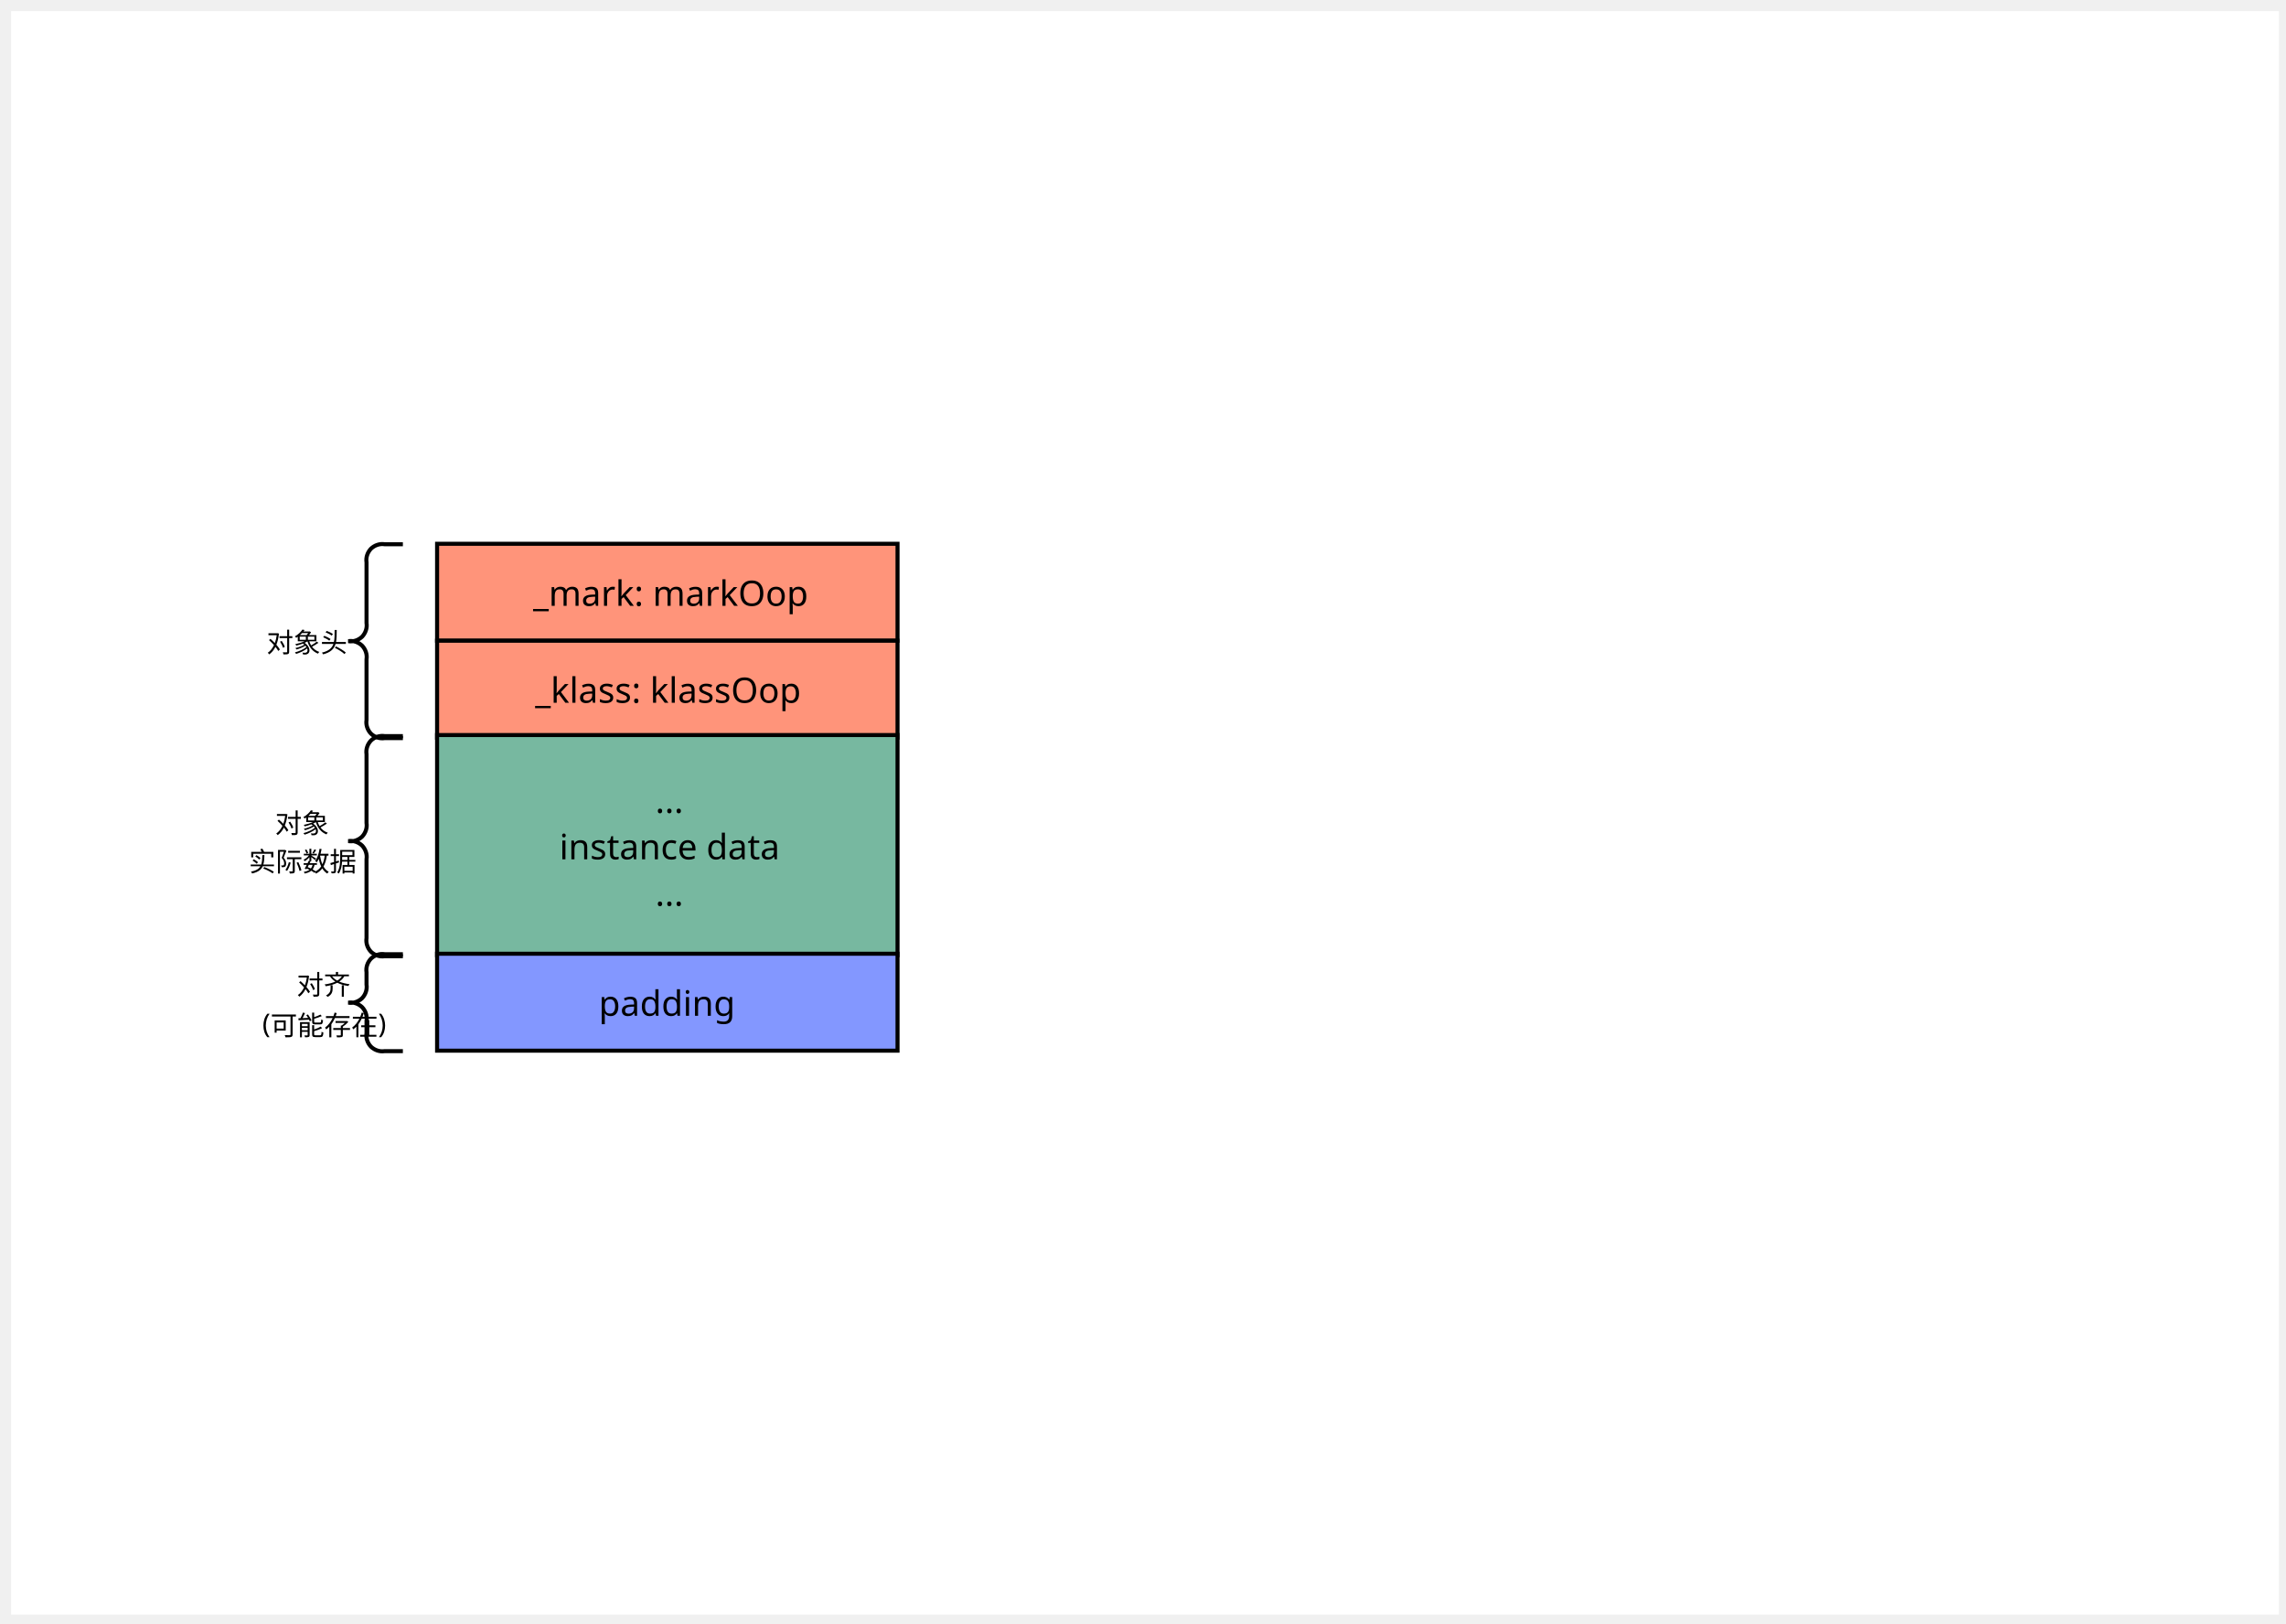
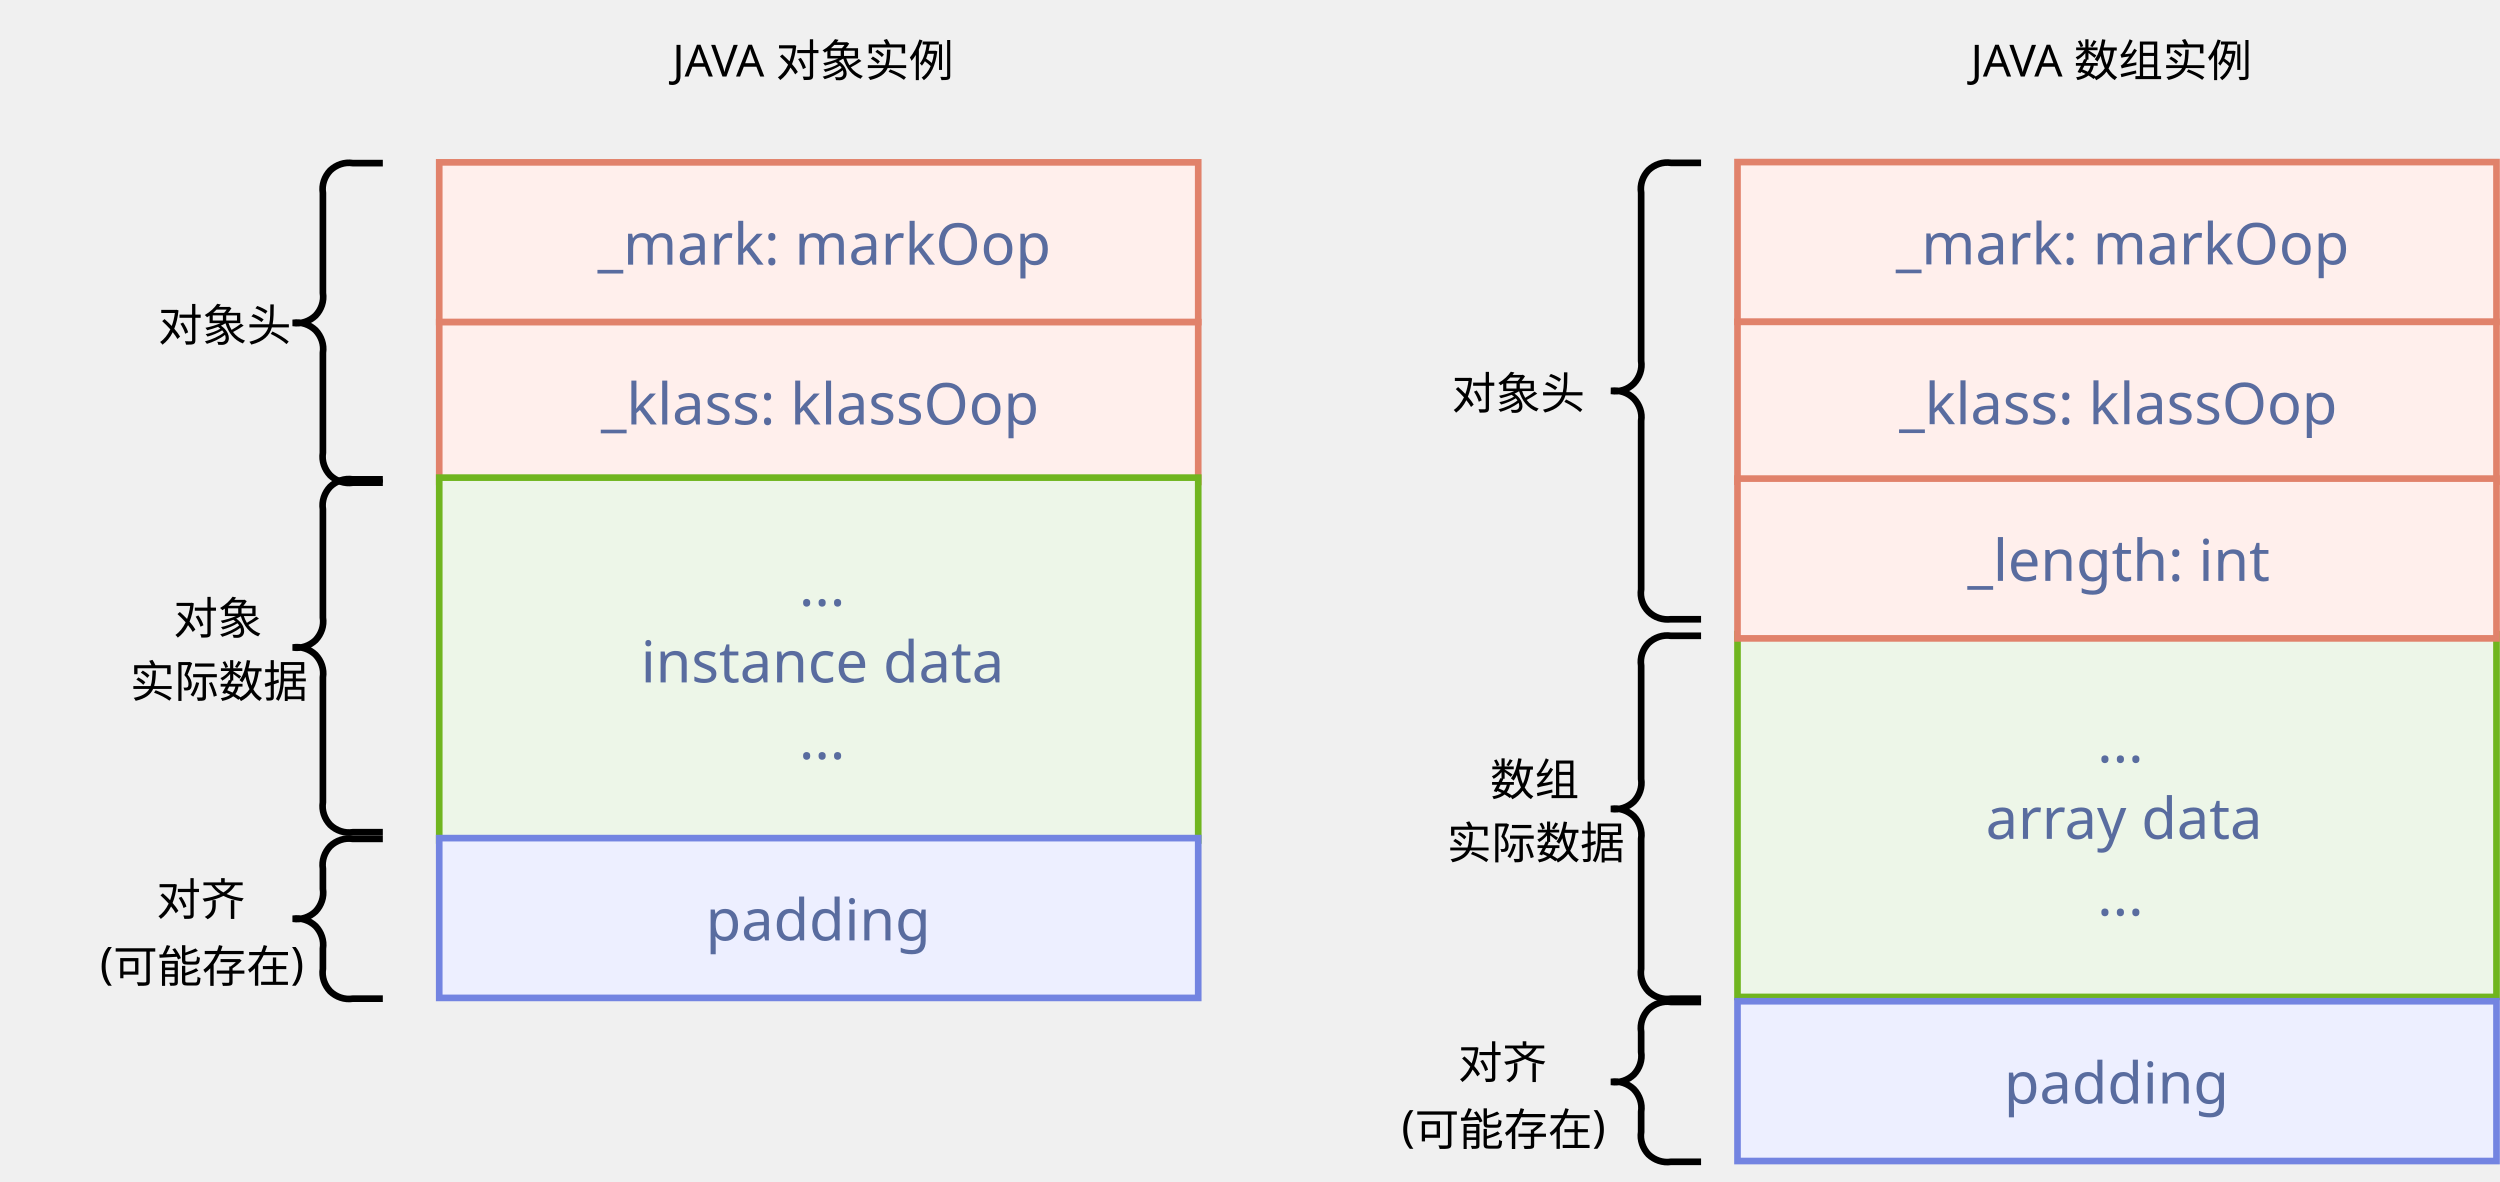
- <svg xmlns="http://www.w3.org/2000/svg" width="1132" viewBox="0 0 1132 804" height="804">
+ <svg xmlns="http://www.w3.org/2000/svg" width="751" viewBox="0 0 751 355" height="355">
  <defs />
-   <g transform="translate(5.5,5.5)" id="page3">
-     <rect width="1123" x="0" y="0" fill="#ffffff" height="794" />
+   <g transform="translate(-79.00,-215.00)">
    <g transform="translate(211,264)" id="group1">
-       <path stroke="#000000" id="shape2" fill="none" stroke-width="2" d="M114.0,24.0L114.0,24.0zM114.0,24.0L114.0,24.0zM114.0,24.0L114.0,24.0zM114.0,24.0L114.0,24.0zM114.0,24.0L114.0,24.0zM114.0,24.0L114.0,24.0zM114.0,24.0L114.0,24.0zM114.0,24.0L114.0,24.0z" />
-       <path stroke="#000000" transform="translate(-0.055632,-0.228432)" id="shape3" fill="#ff947a" d="M.0,.0L228.0,.0L228.0,48.0L.0,48.0L.0,.0z" stroke-width="2" fill-rule="nonzero" />
-       <text xml:space="preserve" style="fill:#000000;font-family:微软雅黑;font-size:13.00pt">
+       <path stroke="#e1826b" id="shape2" fill="none" stroke-width="2" d="M114.0,24.0L114.0,24.0zM114.0,24.0L114.0,24.0zM114.0,24.0L114.0,24.0zM114.0,24.0L114.0,24.0zM114.0,24.0L114.0,24.0zM114.0,24.0L114.0,24.0zM114.0,24.0L114.0,24.0zM114.0,24.0L114.0,24.0z" />
+       <path stroke="#e1826b" transform="translate(-0.055632,-0.228432)" id="shape3" fill="#ffefec" d="M.0,.0L228.0,.0L228.0,48.0L.0,48.0L.0,.0z" stroke-width="2" fill-rule="nonzero" />
+       <text xml:space="preserve" style="fill:#596c9f;font-family:微软雅黑;font-size:13.00pt">
        <tspan x="47.5" y="30.5">_mark: markOop</tspan>
      </text>
    </g>
    <g transform="translate(211,312)" id="group4">
-       <path stroke="#000000" id="shape5" fill="none" stroke-width="2" d="M114.0,24.0L114.0,24.0zM114.0,24.0L114.0,24.0zM114.0,24.0L114.0,24.0zM114.0,24.0L114.0,24.0zM114.0,24.0L114.0,24.0zM114.0,24.0L114.0,24.0zM114.0,24.0L114.0,24.0zM114.0,24.0L114.0,24.0z" />
-       <path stroke="#000000" transform="translate(-0.056,-0.2284)" id="shape6" fill="#ff947a" d="M.0,.0L228.0,.0L228.0,48.0L.0,48.0L.0,.0z" stroke-width="2" fill-rule="nonzero" />
-       <text xml:space="preserve" style="fill:#000000;font-family:微软雅黑;font-size:13.00pt">
+       <path stroke="#e1826b" id="shape5" fill="none" stroke-width="2" d="M114.0,24.0L114.0,24.0zM114.0,24.0L114.0,24.0zM114.0,24.0L114.0,24.0zM114.0,24.0L114.0,24.0zM114.0,24.0L114.0,24.0zM114.0,24.0L114.0,24.0zM114.0,24.0L114.0,24.0zM114.0,24.0L114.0,24.0z" />
+       <path stroke="#e1826b" transform="translate(-0.056,-0.2284)" id="shape6" fill="#ffefec" d="M.0,.0L228.0,.0L228.0,48.0L.0,48.0L.0,.0z" stroke-width="2" fill-rule="nonzero" />
+       <text xml:space="preserve" style="fill:#596c9f;font-family:微软雅黑;font-size:13.00pt">
        <tspan x="48.5" y="30.5">_klass: klassOop</tspan>
      </text>
    </g>
    <g transform="translate(211,359)" id="group7">
-       <path stroke="#000000" id="shape8" fill="none" stroke-width="2" d="M114.0,54.5L114.0,54.5zM114.0,54.5L114.0,54.5zM114.0,54.5L114.0,54.5zM114.0,54.5L114.0,54.5zM114.0,54.5L114.0,54.5zM114.0,54.5L114.0,54.5zM114.0,54.5L114.0,54.5zM114.0,54.5L114.0,55.6L114.0,54.5z" />
-       <path stroke="#000000" transform="translate(-0.055632,-0.518731)" id="shape9" fill="#77b8a0" d="M.0,.0L228.0,.0L228.0,109.0L.0,109.0L.0,.0z" stroke-width="2" fill-rule="nonzero" />
-       <text xml:space="preserve" style="fill:#000000;font-family:微软雅黑;font-size:13.00pt">
+       <path stroke="#70b51f" id="shape8" fill="none" stroke-width="2" d="M114.0,54.5L114.0,54.5zM114.0,54.5L114.0,54.5zM114.0,54.5L114.0,54.5zM114.0,54.5L114.0,54.5zM114.0,54.5L114.0,54.5zM114.0,54.5L114.0,54.5zM114.0,54.5L114.0,54.5zM114.0,54.5L114.0,55.6L114.0,54.5z" />
+       <path stroke="#70b51f" transform="translate(-0.055632,-0.518731)" id="shape9" fill="#edf6e8" d="M.0,.0L228.0,.0L228.0,109.0L.0,109.0L.0,.0z" stroke-width="2" fill-rule="nonzero" />
+       <text xml:space="preserve" style="fill:#596c9f;font-family:微软雅黑;font-size:13.00pt">
        <tspan x="108.0" y="38.0">...</tspan>
        <tspan x="60.5" y="61.0">instance data</tspan>
        <tspan x="108.0" y="84.0">...</tspan>
      </text>
    </g>
    <g transform="translate(211,467)" id="group10">
-       <path stroke="#000000" id="shape11" fill="#8397ff" d="M114.0,24.0L114.0,24.0zM114.0,24.0L114.0,24.0zM114.0,24.0L114.0,24.0zM114.0,24.0L114.0,24.0zM114.0,24.0L114.0,24.0zM114.0,24.0L114.0,24.0zM114.0,24.0L114.0,24.0zM114.0,24.0L90.7,25.9L114.0,24.0z" stroke-width="2" fill-rule="nonzero" />
-       <path stroke="#000000" transform="translate(-0.056,-0.2284)" id="shape12" fill="#8397ff" d="M.0,.0L228.0,.0L228.0,48.0L.0,48.0L.0,.0z" stroke-width="2" fill-rule="nonzero" />
-       <text xml:space="preserve" style="fill:#000000;font-family:微软雅黑;font-size:13.00pt">
+       <path stroke="#7384e1" id="shape11" fill="#edefff" d="M114.0,24.0L114.0,24.0zM114.0,24.0L114.0,24.0zM114.0,24.0L114.0,24.0zM114.0,24.0L114.0,24.0zM114.0,24.0L114.0,24.0zM114.0,24.0L114.0,24.0zM114.0,24.0L114.0,24.0zM114.0,24.0L90.7,25.9L114.0,24.0z" stroke-width="2" fill-rule="nonzero" />
+       <path stroke="#7384e1" transform="translate(-0.056,-0.2284)" id="shape12" fill="#edefff" d="M.0,.0L228.0,.0L228.0,48.0L.0,48.0L.0,.0z" stroke-width="2" fill-rule="nonzero" />
+       <text xml:space="preserve" style="fill:#596c9f;font-family:微软雅黑;font-size:13.00pt">
        <tspan x="80.0" y="30.5">padding</tspan>
      </text>
    </g>
    <g transform="matrix(-1,0,0,1,194,264)" id="shape13">
      <path stroke="#000000" fill="none" stroke-width="2" d="M.0,.0L9.0,.0C11.5,-0.4,14.0,.5,15.8,2.2C17.5,4.0,18.4,6.5,18.0,9.0L18.0,39.0C17.6,41.5,18.5,44.0,20.2,45.8C22.0,47.5,24.5,48.4,27.0,48.0C24.5,47.6,22.0,48.5,20.2,50.2C18.5,52.0,17.6,54.5,18.0,57.0L18.0,87.0C18.4,89.5,17.5,92.0,15.8,93.8C14.0,95.5,11.5,96.4,9.0,96.0L.0,96.0" />
      <text xml:space="preserve" transform="matrix(-1.00,0.00,0.00,1.00,98.1,0.0)" style="fill:#000000;font-family:微软雅黑;font-size:10.00pt">
        <tspan x="30.6" y="53.5">对象头</tspan>
      </text>
    </g>
    <g transform="matrix(-1,0,0,1,194,359)" id="shape14">
+       <path stroke="#000000" fill="none" stroke-width="2" d="M.0,.0L9.0,.0C11.5,-0.4,14.0,.5,15.8,2.2C17.5,4.0,18.4,6.5,18.0,9.0L18.0,41.5C17.6,44.0,18.5,46.5,20.2,48.3C22.0,50.0,24.5,50.9,27.0,50.5C24.5,50.1,22.0,51.0,20.2,52.7C18.5,54.5,17.6,57.0,18.0,59.5L18.0,97.0C18.4,99.5,17.5,102.0,15.8,103.8C14.0,105.5,11.5,106.4,9.0,106.0L.0,106.0" />
+       <text xml:space="preserve" transform="matrix(-1.00,0.00,0.00,1.00,101.7,0.0)" style="fill:#000000;font-family:微软雅黑;font-size:10.00pt">
+         <tspan x="38.8" y="46.5">对象</tspan>
+         <tspan x="25.8" y="65.5">实际数据</tspan>
+       </text>
+     </g>
+     <path stroke="#000000" transform="matrix(-1,0,0,1,194,467)" id="shape15" fill="none" stroke-width="2" d="M.0,.0L9.0,.0C11.5,-0.4,14.0,.5,15.8,2.2C17.5,4.0,18.4,6.5,18.0,9.0L18.0,15.0C17.6,17.5,18.5,20.0,20.2,21.8C22.0,23.5,24.5,24.4,27.0,24.0C24.5,23.6,22.0,24.5,20.2,26.2C18.5,28.0,17.6,30.5,18.0,33.0L18.0,39.0C18.4,41.5,17.5,44.0,15.8,45.8C14.0,47.5,11.5,48.4,9.0,48.0L.0,48.0" />
+     <g transform="translate(265,215)" id="shape16">
+       <text xml:space="preserve" style="fill:#000000;font-family:微软雅黑;font-size:10.00pt">
+         <tspan x="16.0" y="23.0">JAVA 对象实例</tspan>
+       </text>
+     </g>
+     <g transform="translate(601,263.92)" id="group17">
+       <path stroke="#e1826b" id="shape18" fill="none" stroke-width="2" d="M114.0,24.0L114.0,24.0zM114.0,24.0L114.0,24.0zM114.0,24.0L114.0,24.0zM114.0,24.0L114.0,24.0zM114.0,24.0L114.0,24.0zM114.0,24.0L114.0,24.0zM114.0,24.0L114.0,24.0zM114.0,24.0L114.0,24.0z" />
+       <path stroke="#e1826b" transform="translate(-0.056,-0.2284)" id="shape19" fill="#ffefec" d="M.0,.0L228.0,.0L228.0,48.0L.0,48.0L.0,.0z" stroke-width="2" fill-rule="nonzero" />
+       <text xml:space="preserve" style="fill:#596c9f;font-family:微软雅黑;font-size:13.00pt">
+         <tspan x="47.5" y="30.5">_mark: markOop</tspan>
+       </text>
+     </g>
+     <g transform="translate(601,311.92)" id="group20">
+       <path stroke="#e1826b" id="shape21" fill="none" stroke-width="2" d="M114.0,24.0L114.0,24.0zM114.0,24.0L114.0,24.0zM114.0,24.0L114.0,24.0zM114.0,24.0L114.0,24.0zM114.0,24.0L114.0,24.0zM114.0,24.0L114.0,24.0zM114.0,24.0L114.0,24.0zM114.0,24.0L114.0,24.0z" />
+       <path stroke="#e1826b" transform="translate(-0.056,-0.2284)" id="shape22" fill="#ffefec" d="M.0,.0L228.0,.0L228.0,48.0L.0,48.0L.0,.0z" stroke-width="2" fill-rule="nonzero" />
+       <text xml:space="preserve" style="fill:#596c9f;font-family:微软雅黑;font-size:13.00pt">
+         <tspan x="48.5" y="30.5">_klass: klassOop</tspan>
+       </text>
+     </g>
+     <g transform="translate(601,406)" id="group23">
+       <path stroke="#70b51f" id="shape24" fill="none" stroke-width="2" d="M114.0,54.5L114.0,54.5zM114.0,54.5L114.0,54.5zM114.0,54.5L114.0,54.5zM114.0,54.5L114.0,54.5zM114.0,54.5L114.0,54.5zM114.0,54.5L114.0,54.5zM114.0,54.5L114.0,54.5zM114.0,54.5L114.0,55.6L114.0,54.5z" />
+       <path stroke="#70b51f" transform="translate(-0.056,-0.5187)" id="shape25" fill="#edf6e8" d="M.0,.0L228.0,.0L228.0,109.0L.0,109.0L.0,.0z" stroke-width="2" fill-rule="nonzero" />
+       <text xml:space="preserve" style="fill:#596c9f;font-family:微软雅黑;font-size:13.00pt">
+         <tspan x="108.0" y="38.0">...</tspan>
+         <tspan x="74.5" y="61.0">array data</tspan>
+         <tspan x="108.0" y="84.0">...</tspan>
+       </text>
+     </g>
+     <g transform="translate(601,516)" id="group26">
+       <path stroke="#7384e1" id="shape27" fill="#edefff" d="M114.0,24.0L114.0,24.0zM114.0,24.0L114.0,24.0zM114.0,24.0L114.0,24.0zM114.0,24.0L114.0,24.0zM114.0,24.0L114.0,24.0zM114.0,24.0L114.0,24.0zM114.0,24.0L114.0,24.0zM114.0,24.0L90.7,25.9L114.0,24.0z" stroke-width="2" fill-rule="nonzero" />
+       <path stroke="#7384e1" transform="translate(-0.056,-0.2284)" id="shape28" fill="#edefff" d="M.0,.0L228.0,.0L228.0,48.0L.0,48.0L.0,.0z" stroke-width="2" fill-rule="nonzero" />
+       <text xml:space="preserve" style="fill:#596c9f;font-family:微软雅黑;font-size:13.00pt">
+         <tspan x="80.0" y="30.5">padding</tspan>
+       </text>
+     </g>
+     <g transform="matrix(-1,0,0,1,590,263.92)" id="shape29">
+       <path stroke="#000000" fill="none" stroke-width="2" d="M.0,.0L9.0,.0C11.5,-0.4,14.0,.5,15.8,2.2C17.5,4.0,18.4,6.5,18.0,9.0L18.0,59.5C17.6,62.0,18.5,64.5,20.2,66.3C22.0,68.1,24.5,68.9,27.0,68.5C24.5,68.2,22.0,69.0,20.2,70.8C18.5,72.6,17.6,75.1,18.0,77.5L18.0,128.1C18.4,130.6,17.5,133.1,15.8,134.8C14.0,136.6,11.5,137.4,9.0,137.1L.0,137.1" />
+       <text xml:space="preserve" transform="matrix(-1.00,0.00,0.00,1.00,112.7,0.0)" style="fill:#000000;font-family:微软雅黑;font-size:10.00pt">
+         <tspan x="37.8" y="74.0">对象头</tspan>
+       </text>
+     </g>
+     <g transform="matrix(-1,0,0,1,590,406)" id="shape30">
      <path stroke="#000000" fill="none" stroke-width="2" d="M.0,.0L9.0,.0C11.5,-0.4,14.0,.5,15.8,2.2C17.5,4.0,18.4,6.5,18.0,9.0L18.0,43.0C17.6,45.5,18.5,48.0,20.2,49.8C22.0,51.5,24.5,52.4,27.0,52.0C24.5,51.6,22.0,52.5,20.2,54.2C18.5,56.0,17.6,58.5,18.0,61.0L18.0,100.0C18.4,102.5,17.5,105.0,15.8,106.8C14.0,108.5,11.5,109.4,9.0,109.0L.0,109.0" />
      <text xml:space="preserve" transform="matrix(-1.00,0.00,0.00,1.00,102.7,0.0)" style="fill:#000000;font-family:微软雅黑;font-size:10.00pt">
-         <tspan x="39.4" y="48.0">对象</tspan>
+         <tspan x="39.4" y="48.0">数组</tspan>
        <tspan x="26.4" y="67.0">实际数据</tspan>
      </text>
    </g>
-     <g transform="matrix(-1,0,0,1,194,467)" id="shape15">
-       <path stroke="#000000" fill="none" stroke-width="2" d="M.0,.0L9.0,.0C11.5,-0.4,14.0,.5,15.8,2.2C17.5,4.0,18.4,6.5,18.0,9.0L18.0,15.0C17.6,17.5,18.5,20.0,20.2,21.8C22.0,23.5,24.5,24.4,27.0,24.0C24.5,23.6,22.0,24.5,20.2,26.2C18.5,28.0,17.6,30.5,18.0,33.0L18.0,39.0C18.4,41.5,17.5,44.0,15.8,45.8C14.0,47.5,11.5,48.4,9.0,48.0L.0,48.0" />
-       <text xml:space="preserve" transform="matrix(-1.00,0.00,0.00,1.00,81.1,0.0)" style="fill:#000000;font-family:微软雅黑;font-size:10.00pt">
-         <tspan x="28.5" y="20.0">对齐</tspan>
-         <tspan x="11.5" y="39.0">(可能存在)</tspan>
+     <path stroke="#000000" transform="matrix(-1,0,0,1,590,516)" id="shape31" fill="none" stroke-width="2" d="M.0,.0L9.0,.0C11.5,-0.4,14.0,.5,15.8,2.2C17.5,4.0,18.4,6.5,18.0,9.0L18.0,15.0C17.6,17.5,18.5,20.0,20.2,21.8C22.0,23.5,24.5,24.4,27.0,24.0C24.5,23.6,22.0,24.5,20.2,26.2C18.5,28.0,17.6,30.5,18.0,33.0L18.0,39.0C18.4,41.5,17.5,44.0,15.8,45.8C14.0,47.5,11.5,48.4,9.0,48.0L.0,48.0" />
+     <g transform="translate(655,215)" id="shape32">
+       <text xml:space="preserve" style="fill:#000000;font-family:微软雅黑;font-size:10.00pt">
+         <tspan x="16.0" y="23.0">JAVA 数组实例</tspan>
+       </text>
+     </g>
+     <g transform="translate(601,359)" id="group33">
+       <path stroke="#e1826b" id="shape34" fill="none" stroke-width="2" d="M114.0,24.0L114.0,24.0zM114.0,24.0L114.0,24.0zM114.0,24.0L114.0,24.0zM114.0,24.0L114.0,24.0zM114.0,24.0L114.0,24.0zM114.0,24.0L114.0,24.0zM114.0,24.0L114.0,24.0zM114.0,24.0L114.0,24.0z" />
+       <path stroke="#e1826b" transform="translate(-0.056,-0.2284)" id="shape35" fill="#ffefec" d="M.0,.0L228.0,.0L228.0,48.0L.0,48.0L.0,.0z" stroke-width="2" fill-rule="nonzero" />
+       <text xml:space="preserve" style="fill:#596c9f;font-family:微软雅黑;font-size:13.00pt">
+         <tspan x="69.0" y="30.5">_length: int</tspan>
+       </text>
+     </g>
+     <g transform="translate(470,516)" id="shape36">
+       <text xml:space="preserve" style="fill:#000000;font-family:微软雅黑;font-size:10.00pt">
+         <tspan x="47.0" y="23.0">对齐</tspan>
+         <tspan x="30.0" y="42.0">(可能存在)</tspan>
+       </text>
+     </g>
+     <g transform="translate(79,467)" id="shape37">
+       <text xml:space="preserve" style="fill:#000000;font-family:微软雅黑;font-size:10.00pt">
+         <tspan x="47.0" y="23.0">对齐</tspan>
+         <tspan x="30.0" y="42.0">(可能存在)</tspan>
      </text>
    </g>
  </g>
</svg>
